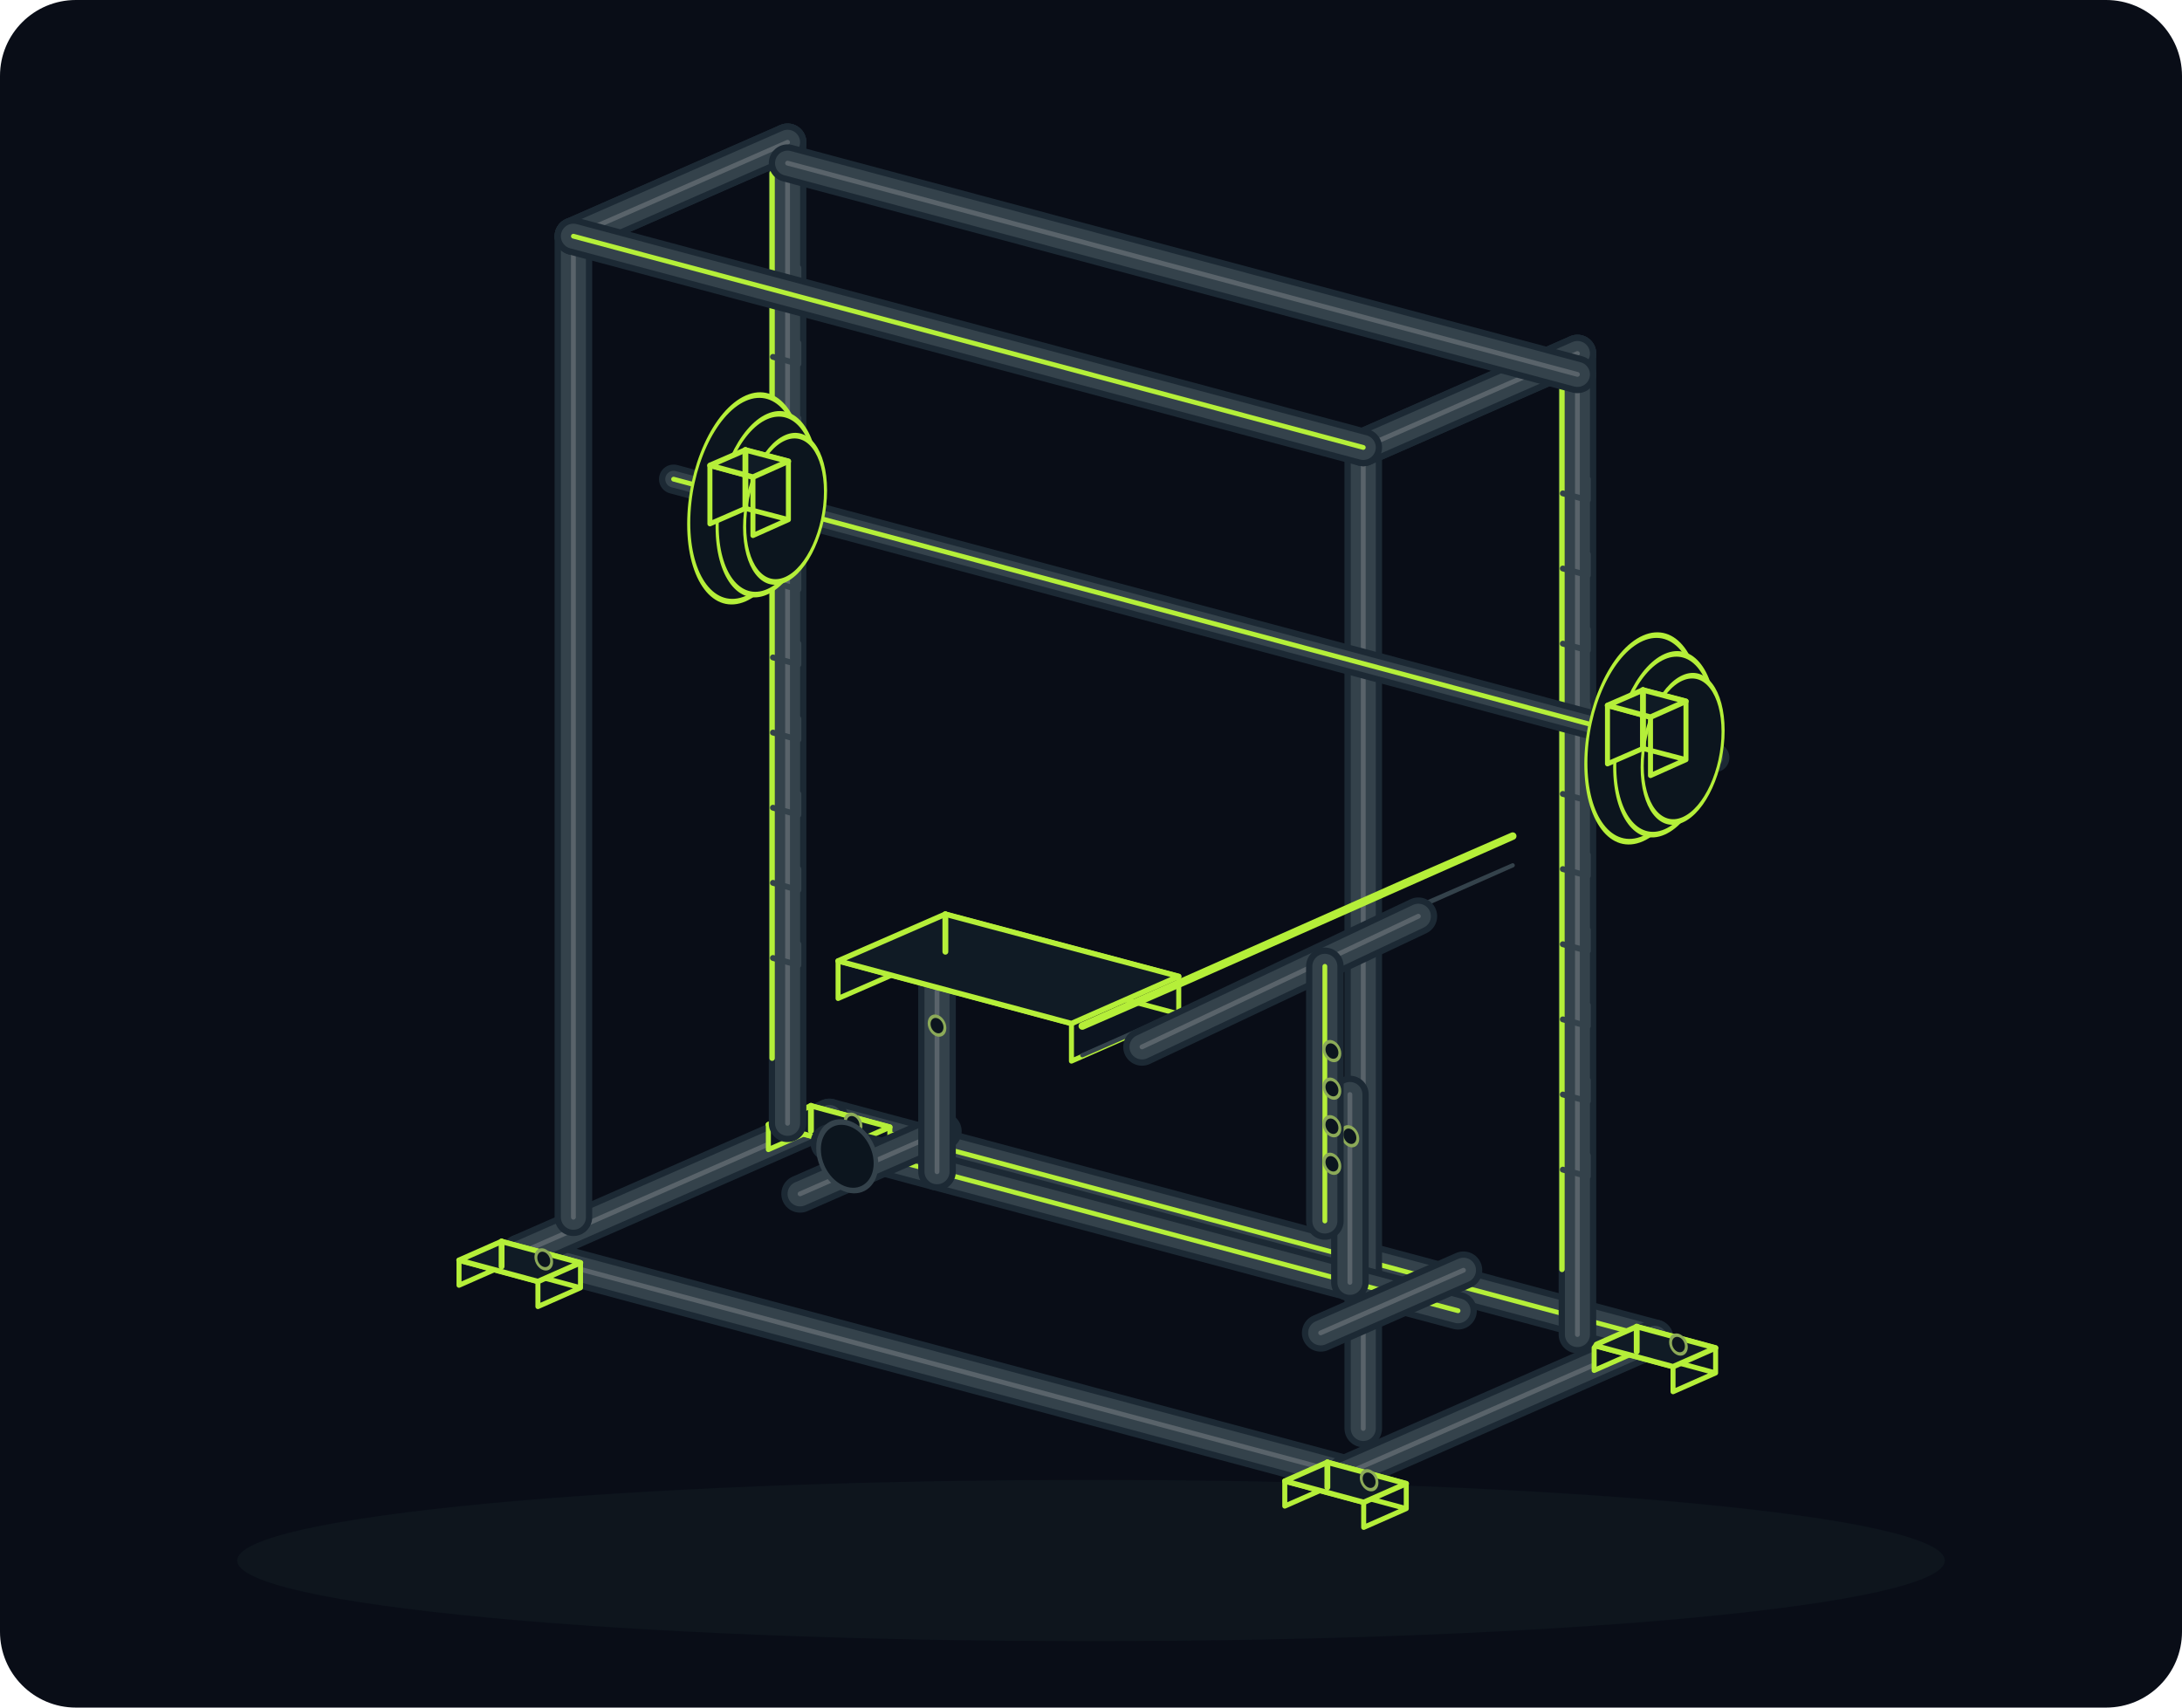
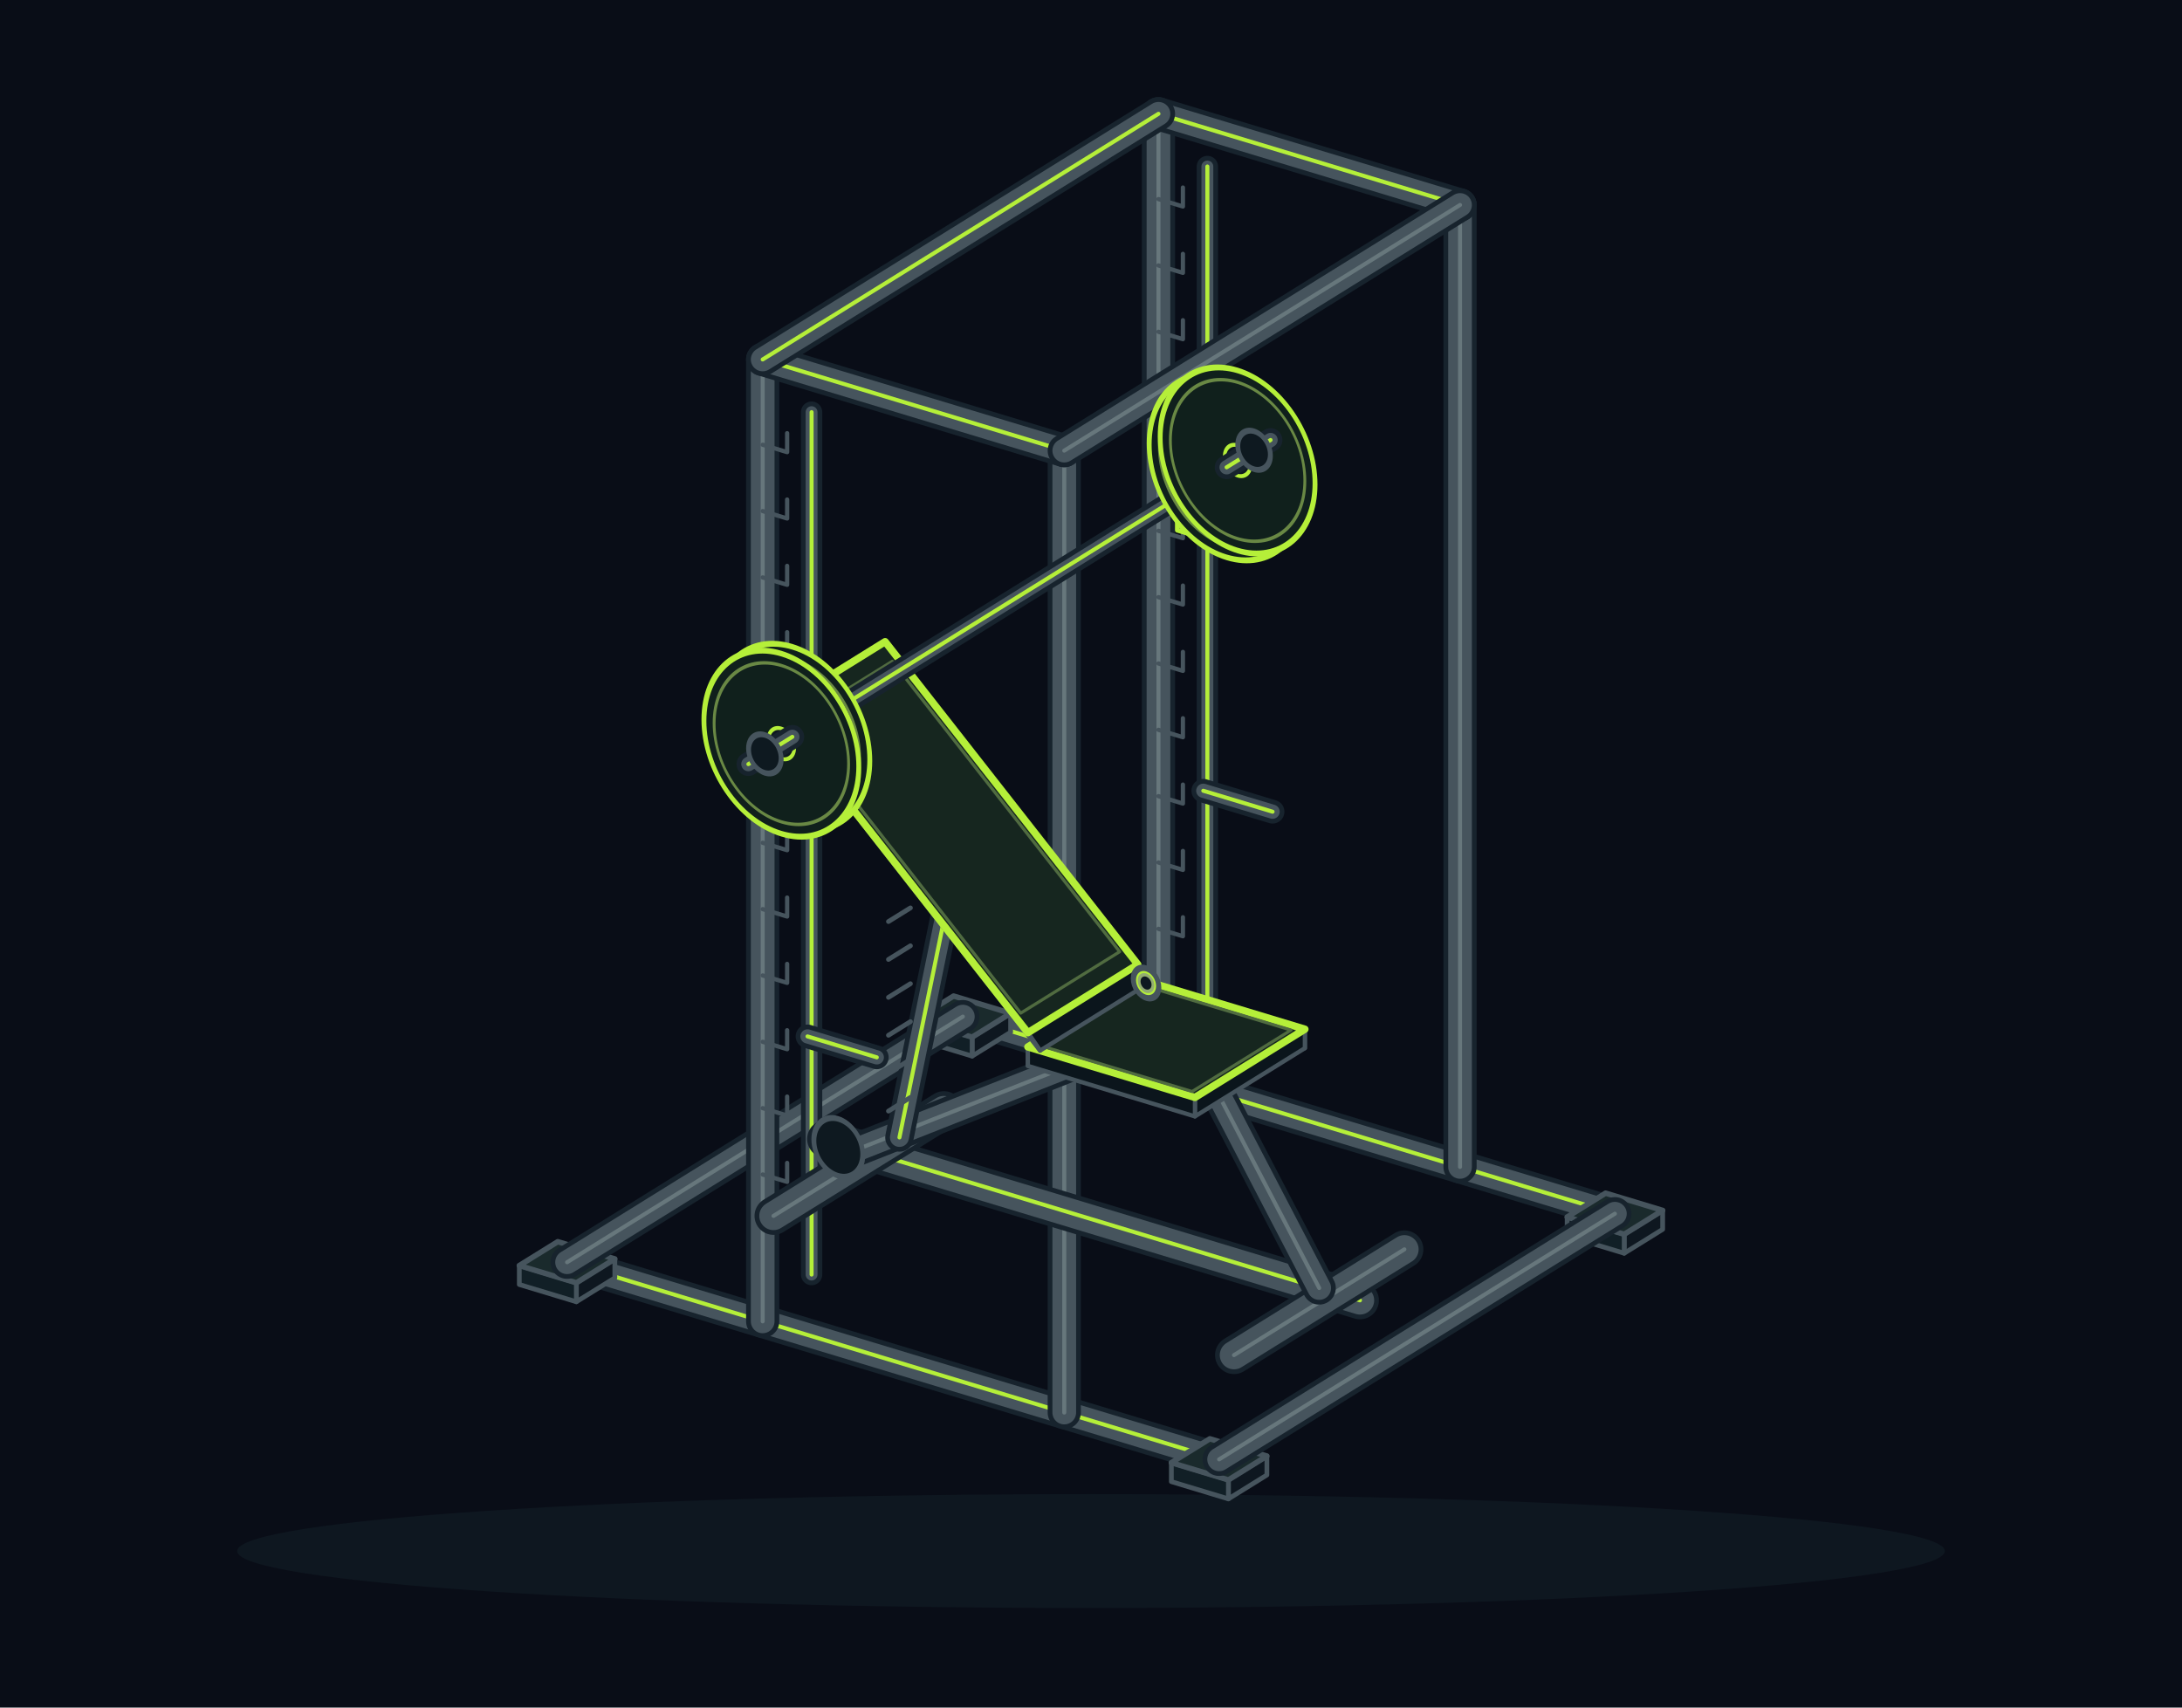
- <svg xmlns="http://www.w3.org/2000/svg" viewBox="0 0 460 360">
-   <rect width="460" height="360" rx="16" fill="#090d17" />
-   <ellipse cx="230" cy="329.0" rx="180" ry="17" fill="#101a21" opacity=".6" />
-   <g transform="translate(26.80 25.86) scale(0.8801)">
-     <path d="M168.2,238.3 L365.9,291.2" fill="none" stroke="#1c2934" stroke-width="9" stroke-linecap="round" stroke-linejoin="round" />
-     <path d="M168.2,238.3 L365.9,291.2" fill="none" stroke="#34424b" stroke-width="6" stroke-linecap="round" stroke-linejoin="round" />
-     <path d="M168.2,238.3 L365.9,291.2" fill="none" stroke="#b5ef39" stroke-width="1.15" stroke-linecap="round" stroke-linejoin="round" />
-     <path d="M94.1,270.8 L291.8,323.7" fill="none" stroke="#1c2934" stroke-width="9" stroke-linecap="round" stroke-linejoin="round" />
-     <path d="M94.1,270.8 L291.8,323.7" fill="none" stroke="#34424b" stroke-width="6" stroke-linecap="round" stroke-linejoin="round" />
-     <path d="M94.1,270.8 L291.8,323.7" fill="none" stroke="#59636a" stroke-width="1.15" stroke-linecap="round" stroke-linejoin="round" />
-     <path d="M168.2,238.3 L94.1,270.8" fill="none" stroke="#1c2934" stroke-width="9" stroke-linecap="round" stroke-linejoin="round" />
-     <path d="M168.2,238.3 L94.1,270.8" fill="none" stroke="#34424b" stroke-width="6" stroke-linecap="round" stroke-linejoin="round" />
-     <path d="M168.2,238.3 L94.1,270.8" fill="none" stroke="#59636a" stroke-width="1.15" stroke-linecap="round" stroke-linejoin="round" />
-     <path d="M163.8,241.5 L182.7,246.6 L172.5,251.1 L172.5,245.1 L153.6,240.0 L153.6,246.0 L163.8,241.5 L163.8,235.5 L182.7,240.6 L182.7,246.6 Z" fill="#0c1420" stroke="#b5ef39" stroke-width="1.2" stroke-linecap="round" stroke-linejoin="round" />
-     <path d="M163.8,235.5 L182.7,240.6 L172.5,245.1 L153.6,240.0 Z" fill="#101b25" stroke="#b5ef39" stroke-width="1.3" stroke-linecap="round" stroke-linejoin="round" />
-     <path d="M163.8,235.5 L163.8,241.5" fill="none" stroke="#b5ef39" stroke-width="1.4" stroke-linecap="round" stroke-linejoin="round" />
-     <circle r="2.2" transform="matrix(.86 .23 0 -1 173.9 239.8)" fill="#0c151e" stroke="#8caa58" stroke-width="0.8" />
-     <path d="M89.7,274.0 L108.6,279.1 L98.4,283.6 L98.4,277.6 L79.5,272.5 L79.5,278.5 L89.7,274.0 L89.7,268.0 L108.6,273.1 L108.6,279.1 Z" fill="#0c1420" stroke="#b5ef39" stroke-width="1.2" stroke-linecap="round" stroke-linejoin="round" />
-     <path d="M89.7,268.0 L108.6,273.1 L98.4,277.6 L79.5,272.5 Z" fill="#101b25" stroke="#b5ef39" stroke-width="1.3" stroke-linecap="round" stroke-linejoin="round" />
-     <path d="M89.7,268.0 L89.7,274.0" fill="none" stroke="#b5ef39" stroke-width="1.4" stroke-linecap="round" stroke-linejoin="round" />
-     <circle r="2.2" transform="matrix(.86 .23 0 -1 99.8 272.3)" fill="#0c151e" stroke="#8caa58" stroke-width="0.8" />
-     <path d="M365.9,291.2 L291.8,323.7" fill="none" stroke="#1c2934" stroke-width="9" stroke-linecap="round" stroke-linejoin="round" />
-     <path d="M365.9,291.2 L291.8,323.7" fill="none" stroke="#34424b" stroke-width="6" stroke-linecap="round" stroke-linejoin="round" />
-     <path d="M365.9,291.2 L291.8,323.7" fill="none" stroke="#59636a" stroke-width="1.15" stroke-linecap="round" stroke-linejoin="round" />
-     <path d="M361.6,294.4 L380.5,299.5 L370.3,304.0 L370.3,298.0 L351.4,292.9 L351.4,298.9 L361.6,294.4 L361.6,288.4 L380.5,293.5 L380.5,299.5 Z" fill="#0c1420" stroke="#b5ef39" stroke-width="1.2" stroke-linecap="round" stroke-linejoin="round" />
-     <path d="M361.6,288.4 L380.5,293.5 L370.3,298.0 L351.4,292.9 Z" fill="#101b25" stroke="#b5ef39" stroke-width="1.3" stroke-linecap="round" stroke-linejoin="round" />
-     <path d="M361.6,288.4 L361.6,294.4" fill="none" stroke="#b5ef39" stroke-width="1.4" stroke-linecap="round" stroke-linejoin="round" />
-     <circle r="2.2" transform="matrix(.86 .23 0 -1 371.6 292.7)" fill="#0c151e" stroke="#8caa58" stroke-width="0.8" />
-     <path d="M287.5,326.9 L306.4,332.0 L296.2,336.5 L296.2,330.5 L277.3,325.4 L277.3,331.4 L287.5,326.9 L287.5,320.9 L306.4,326.0 L306.4,332.0 Z" fill="#0c1420" stroke="#b5ef39" stroke-width="1.2" stroke-linecap="round" stroke-linejoin="round" />
-     <path d="M287.5,320.9 L306.4,326.0 L296.2,330.5 L277.3,325.4 Z" fill="#101b25" stroke="#b5ef39" stroke-width="1.3" stroke-linecap="round" stroke-linejoin="round" />
-     <path d="M287.5,320.9 L287.5,326.9" fill="none" stroke="#b5ef39" stroke-width="1.4" stroke-linecap="round" stroke-linejoin="round" />
-     <circle r="2.2" transform="matrix(.86 .23 0 -1 297.5 325.2)" fill="#0c151e" stroke="#8caa58" stroke-width="0.8" />
-     <path d="M158.2,239.7 L158.2,4.7" fill="none" stroke="#1c2934" stroke-width="9" stroke-linecap="round" stroke-linejoin="round" />
-     <path d="M158.2,239.7 L158.2,4.7" fill="none" stroke="#34424b" stroke-width="6" stroke-linecap="round" stroke-linejoin="round" />
-     <path d="M158.2,239.7 L158.2,4.7" fill="none" stroke="#59636a" stroke-width="1.15" stroke-linecap="round" stroke-linejoin="round" />
-     <path d="M158.2,4.7 L106.9,27.2" fill="none" stroke="#1c2934" stroke-width="9" stroke-linecap="round" stroke-linejoin="round" />
-     <path d="M158.2,4.7 L106.9,27.2" fill="none" stroke="#34424b" stroke-width="6" stroke-linecap="round" stroke-linejoin="round" />
-     <path d="M158.2,4.7 L106.9,27.2" fill="none" stroke="#59636a" stroke-width="1.15" stroke-linecap="round" stroke-linejoin="round" />
-     <path d="M106.9,262.2 L106.9,27.2" fill="none" stroke="#1c2934" stroke-width="9" stroke-linecap="round" stroke-linejoin="round" />
-     <path d="M106.9,262.2 L106.9,27.2" fill="none" stroke="#34424b" stroke-width="6" stroke-linecap="round" stroke-linejoin="round" />
-     <path d="M106.9,262.2 L106.9,27.2" fill="none" stroke="#59636a" stroke-width="1.15" stroke-linecap="round" stroke-linejoin="round" />
-     <path d="M106.9,27.2 L158.2,4.7" fill="none" stroke="#1c2934" stroke-width="9" stroke-linecap="round" stroke-linejoin="round" />
-     <path d="M106.9,27.2 L158.2,4.7" fill="none" stroke="#34424b" stroke-width="6" stroke-linecap="round" stroke-linejoin="round" />
-     <path d="M106.9,27.2 L158.2,4.7" fill="none" stroke="#59636a" stroke-width="1.15" stroke-linecap="round" stroke-linejoin="round" />
-     <path d="M154.5,224.1 L154.5,12.1" fill="none" stroke="#b5ef39" stroke-width="1.3" stroke-linecap="round" stroke-linejoin="round" />
-     <path d="M154.7,200.1 L160.8,201.8 L160.8,196.8" fill="none" stroke="#34424b" stroke-width="1.4" stroke-linecap="round" stroke-linejoin="round" />
-     <path d="M154.7,182.1 L160.8,183.8 L160.8,178.8" fill="none" stroke="#34424b" stroke-width="1.4" stroke-linecap="round" stroke-linejoin="round" />
-     <path d="M154.7,164.1 L160.8,165.8 L160.8,160.8" fill="none" stroke="#34424b" stroke-width="1.4" stroke-linecap="round" stroke-linejoin="round" />
-     <path d="M154.7,146.1 L160.8,147.8 L160.8,142.8" fill="none" stroke="#34424b" stroke-width="1.4" stroke-linecap="round" stroke-linejoin="round" />
-     <path d="M154.7,128.1 L160.8,129.8 L160.8,124.8" fill="none" stroke="#34424b" stroke-width="1.4" stroke-linecap="round" stroke-linejoin="round" />
-     <path d="M154.7,110.1 L160.8,111.8 L160.8,106.8" fill="none" stroke="#34424b" stroke-width="1.4" stroke-linecap="round" stroke-linejoin="round" />
-     <path d="M154.7,92.1 L160.8,93.8 L160.8,88.8" fill="none" stroke="#34424b" stroke-width="1.4" stroke-linecap="round" stroke-linejoin="round" />
-     <path d="M154.7,74.1 L160.8,75.8 L160.8,70.8" fill="none" stroke="#34424b" stroke-width="1.4" stroke-linecap="round" stroke-linejoin="round" />
-     <path d="M154.7,56.1 L160.8,57.8 L160.8,52.8" fill="none" stroke="#34424b" stroke-width="1.4" stroke-linecap="round" stroke-linejoin="round" />
-     <path d="M154.7,38.1 L160.8,39.8 L160.8,34.8" fill="none" stroke="#34424b" stroke-width="1.4" stroke-linecap="round" stroke-linejoin="round" />
-     <path d="M347.4,290.3 L347.4,55.3" fill="none" stroke="#1c2934" stroke-width="9" stroke-linecap="round" stroke-linejoin="round" />
-     <path d="M347.4,290.3 L347.4,55.3" fill="none" stroke="#34424b" stroke-width="6" stroke-linecap="round" stroke-linejoin="round" />
-     <path d="M347.4,290.3 L347.4,55.3" fill="none" stroke="#59636a" stroke-width="1.15" stroke-linecap="round" stroke-linejoin="round" />
-     <path d="M347.4,55.3 L296.1,77.8" fill="none" stroke="#1c2934" stroke-width="9" stroke-linecap="round" stroke-linejoin="round" />
-     <path d="M347.4,55.3 L296.1,77.8" fill="none" stroke="#34424b" stroke-width="6" stroke-linecap="round" stroke-linejoin="round" />
-     <path d="M347.4,55.3 L296.1,77.8" fill="none" stroke="#59636a" stroke-width="1.15" stroke-linecap="round" stroke-linejoin="round" />
-     <path d="M296.1,312.8 L296.1,77.8" fill="none" stroke="#1c2934" stroke-width="9" stroke-linecap="round" stroke-linejoin="round" />
-     <path d="M296.1,312.8 L296.1,77.8" fill="none" stroke="#34424b" stroke-width="6" stroke-linecap="round" stroke-linejoin="round" />
-     <path d="M296.1,312.8 L296.1,77.8" fill="none" stroke="#59636a" stroke-width="1.15" stroke-linecap="round" stroke-linejoin="round" />
-     <path d="M296.1,77.8 L347.4,55.3" fill="none" stroke="#1c2934" stroke-width="9" stroke-linecap="round" stroke-linejoin="round" />
-     <path d="M296.1,77.8 L347.4,55.3" fill="none" stroke="#34424b" stroke-width="6" stroke-linecap="round" stroke-linejoin="round" />
-     <path d="M296.1,77.8 L347.4,55.3" fill="none" stroke="#59636a" stroke-width="1.15" stroke-linecap="round" stroke-linejoin="round" />
-     <path d="M343.7,274.7 L343.7,62.7" fill="none" stroke="#b5ef39" stroke-width="1.3" stroke-linecap="round" stroke-linejoin="round" />
-     <path d="M343.9,250.8 L349.9,252.4 L349.9,247.4" fill="none" stroke="#34424b" stroke-width="1.4" stroke-linecap="round" stroke-linejoin="round" />
-     <path d="M343.9,232.8 L349.9,234.4 L349.9,229.4" fill="none" stroke="#34424b" stroke-width="1.4" stroke-linecap="round" stroke-linejoin="round" />
-     <path d="M343.9,214.8 L349.9,216.4 L349.9,211.4" fill="none" stroke="#34424b" stroke-width="1.4" stroke-linecap="round" stroke-linejoin="round" />
-     <path d="M343.9,196.8 L349.9,198.4 L349.9,193.4" fill="none" stroke="#34424b" stroke-width="1.4" stroke-linecap="round" stroke-linejoin="round" />
-     <path d="M343.9,178.8 L349.9,180.4 L349.9,175.4" fill="none" stroke="#34424b" stroke-width="1.4" stroke-linecap="round" stroke-linejoin="round" />
-     <path d="M343.9,160.8 L349.9,162.4 L349.9,157.4" fill="none" stroke="#34424b" stroke-width="1.4" stroke-linecap="round" stroke-linejoin="round" />
-     <path d="M343.9,142.8 L349.9,144.4 L349.9,139.4" fill="none" stroke="#34424b" stroke-width="1.4" stroke-linecap="round" stroke-linejoin="round" />
-     <path d="M343.9,124.8 L349.9,126.4 L349.9,121.4" fill="none" stroke="#34424b" stroke-width="1.4" stroke-linecap="round" stroke-linejoin="round" />
-     <path d="M343.9,106.8 L349.9,108.4 L349.9,103.4" fill="none" stroke="#34424b" stroke-width="1.4" stroke-linecap="round" stroke-linejoin="round" />
-     <path d="M343.9,88.8 L349.9,90.4 L349.9,85.4" fill="none" stroke="#34424b" stroke-width="1.4" stroke-linecap="round" stroke-linejoin="round" />
-     <path d="M106.9,27.2 L296.1,77.8" fill="none" stroke="#1c2934" stroke-width="9" stroke-linecap="round" stroke-linejoin="round" />
-     <path d="M106.9,27.2 L296.1,77.8" fill="none" stroke="#34424b" stroke-width="6" stroke-linecap="round" stroke-linejoin="round" />
-     <path d="M106.9,27.2 L296.1,77.8" fill="none" stroke="#b5ef39" stroke-width="1.15" stroke-linecap="round" stroke-linejoin="round" />
-     <path d="M158.2,9.7 L347.4,60.3" fill="none" stroke="#1c2934" stroke-width="9" stroke-linecap="round" stroke-linejoin="round" />
-     <path d="M158.2,9.7 L347.4,60.3" fill="none" stroke="#34424b" stroke-width="6" stroke-linecap="round" stroke-linejoin="round" />
-     <path d="M158.2,9.7 L347.4,60.3" fill="none" stroke="#59636a" stroke-width="1.15" stroke-linecap="round" stroke-linejoin="round" />
-     <path d="M130.9,85.4 L380.3,152.1" fill="none" stroke="#1c2934" stroke-width="7" stroke-linecap="round" stroke-linejoin="round" />
-     <path d="M130.9,85.4 L380.3,152.1" fill="none" stroke="#34424b" stroke-width="4" stroke-linecap="round" stroke-linejoin="round" />
-     <path d="M130.9,85.4 L380.3,152.1" fill="none" stroke="#b5ef39" stroke-width="1.15" stroke-linecap="round" stroke-linejoin="round" />
-     <circle r="24" transform="matrix(-.57 .25 0 -1 148.2 90.0)" fill="#0c151e" stroke="#b5ef39" stroke-width="1.3" />
-     <circle r="21" transform="matrix(-.57 .25 0 -1 153.3 91.4)" fill="#0c151e" stroke="#b5ef39" stroke-width="1.3" />
-     <circle r="17" transform="matrix(-.57 .25 0 -1 157.6 92.5)" fill="#0c151e" stroke="#b5ef39" stroke-width="1.3" />
-     <path d="M148.1,92.4 L158.4,95.1 L149.9,98.9 L149.9,84.9 L139.6,82.1 L139.6,96.1 L148.1,92.4 L148.1,78.4 L158.4,81.1 L158.4,95.1 Z" fill="#0c1420" stroke="#b5ef39" stroke-width="1.2" stroke-linecap="round" stroke-linejoin="round" />
-     <path d="M148.1,78.4 L158.4,81.1 L149.9,84.9 L139.6,82.1 Z" fill="#101b25" stroke="#b5ef39" stroke-width="1.3" stroke-linecap="round" stroke-linejoin="round" />
-     <path d="M148.1,78.4 L148.1,92.4" fill="none" stroke="#b5ef39" stroke-width="1.4" stroke-linecap="round" stroke-linejoin="round" />
-     <circle r="24" transform="matrix(-.57 .25 0 -1 363.1 147.5)" fill="#0c151e" stroke="#b5ef39" stroke-width="1.3" />
-     <circle r="21" transform="matrix(-.57 .25 0 -1 368.3 148.9)" fill="#0c151e" stroke="#b5ef39" stroke-width="1.3" />
-     <circle r="17" transform="matrix(-.57 .25 0 -1 372.6 150.0)" fill="#0c151e" stroke="#b5ef39" stroke-width="1.3" />
-     <path d="M363.1,149.9 L373.4,152.6 L364.9,156.4 L364.9,142.4 L354.6,139.6 L354.6,153.6 L363.1,149.9 L363.1,135.9 L373.4,138.6 L373.4,152.6 Z" fill="#0c1420" stroke="#b5ef39" stroke-width="1.2" stroke-linecap="round" stroke-linejoin="round" />
-     <path d="M363.1,135.9 L373.4,138.6 L364.9,142.4 L354.6,139.6 Z" fill="#101b25" stroke="#b5ef39" stroke-width="1.3" stroke-linecap="round" stroke-linejoin="round" />
-     <path d="M363.1,135.9 L363.1,149.9" fill="none" stroke="#b5ef39" stroke-width="1.4" stroke-linecap="round" stroke-linejoin="round" />
-     <path d="M168.2,244.4 L318.8,284.6" fill="none" stroke="#1c2934" stroke-width="9" stroke-linecap="round" stroke-linejoin="round" />
-     <path d="M168.2,244.4 L318.8,284.6" fill="none" stroke="#34424b" stroke-width="6" stroke-linecap="round" stroke-linejoin="round" />
-     <path d="M168.2,244.4 L318.8,284.6" fill="none" stroke="#b5ef39" stroke-width="1.15" stroke-linecap="round" stroke-linejoin="round" />
-     <path d="M195.4,241.6 L161.2,256.6" fill="none" stroke="#1c2934" stroke-width="9" stroke-linecap="round" stroke-linejoin="round" />
-     <path d="M195.4,241.6 L161.2,256.6" fill="none" stroke="#34424b" stroke-width="6" stroke-linecap="round" stroke-linejoin="round" />
-     <path d="M195.4,241.6 L161.2,256.6" fill="none" stroke="#59636a" stroke-width="1.15" stroke-linecap="round" stroke-linejoin="round" />
-     <path d="M320.1,274.9 L285.9,289.9" fill="none" stroke="#1c2934" stroke-width="9" stroke-linecap="round" stroke-linejoin="round" />
-     <path d="M320.1,274.9 L285.9,289.9" fill="none" stroke="#34424b" stroke-width="6" stroke-linecap="round" stroke-linejoin="round" />
-     <path d="M320.1,274.9 L285.9,289.9" fill="none" stroke="#59636a" stroke-width="1.15" stroke-linecap="round" stroke-linejoin="round" />
-     <path d="M194.0,251.3 L194.0,206.3" fill="none" stroke="#1c2934" stroke-width="9" stroke-linecap="round" stroke-linejoin="round" />
-     <path d="M194.0,251.3 L194.0,206.3" fill="none" stroke="#34424b" stroke-width="6" stroke-linecap="round" stroke-linejoin="round" />
-     <path d="M194.0,251.3 L194.0,206.3" fill="none" stroke="#59636a" stroke-width="1.15" stroke-linecap="round" stroke-linejoin="round" />
-     <circle r="2.2" transform="matrix(.86 .23 0 -1 194.0 216.3)" fill="#0c151e" stroke="#8caa58" stroke-width="0.8" />
-     <path d="M292.9,277.8 L292.9,232.8" fill="none" stroke="#1c2934" stroke-width="9" stroke-linecap="round" stroke-linejoin="round" />
-     <path d="M292.9,277.8 L292.9,232.8" fill="none" stroke="#34424b" stroke-width="6" stroke-linecap="round" stroke-linejoin="round" />
-     <path d="M292.9,277.8 L292.9,232.8" fill="none" stroke="#59636a" stroke-width="1.15" stroke-linecap="round" stroke-linejoin="round" />
-     <circle r="2.2" transform="matrix(.86 .23 0 -1 292.9 242.8)" fill="#0c151e" stroke="#8caa58" stroke-width="0.8" />
-     <path d="M196.0,198.6 L251.9,213.5 L226.2,224.8 L226.2,215.8 L170.3,200.8 L170.3,209.8 L196.0,198.6 L196.0,189.6 L251.9,204.5 L251.9,213.5 Z" fill="#0c1420" stroke="#b5ef39" stroke-width="1.2" stroke-linecap="round" stroke-linejoin="round" />
-     <path d="M196.0,189.6 L251.9,204.5 L226.2,215.8 L170.3,200.8 Z" fill="#101b25" stroke="#b5ef39" stroke-width="1.3" stroke-linecap="round" stroke-linejoin="round" />
-     <path d="M196.0,189.6 L196.0,198.6" fill="none" stroke="#b5ef39" stroke-width="1.4" stroke-linecap="round" stroke-linejoin="round" />
-     <path d="M254.5,205.2 L331.9,170.9 L306.2,182.1 L228.8,216.4 Z" fill="#13211d" stroke="#b5ef39" stroke-width="1.8" stroke-linecap="round" stroke-linejoin="round" />
-     <path d="M254.5,212.2 L331.9,177.9 L306.2,189.1 L228.8,223.4 Z" fill="none" stroke="#34424b" stroke-width="1" stroke-linecap="round" stroke-linejoin="round" />
-     <path d="M243.1,221.4 L309.3,190.1" fill="none" stroke="#1c2934" stroke-width="9" stroke-linecap="round" stroke-linejoin="round" />
-     <path d="M243.1,221.4 L309.3,190.1" fill="none" stroke="#34424b" stroke-width="6" stroke-linecap="round" stroke-linejoin="round" />
-     <path d="M243.1,221.4 L309.3,190.1" fill="none" stroke="#59636a" stroke-width="1.15" stroke-linecap="round" stroke-linejoin="round" />
-     <path d="M286.9,263.1 L286.9,202.1" fill="none" stroke="#1c2934" stroke-width="9" stroke-linecap="round" stroke-linejoin="round" />
-     <path d="M286.9,263.1 L286.9,202.1" fill="none" stroke="#34424b" stroke-width="6" stroke-linecap="round" stroke-linejoin="round" />
-     <path d="M286.9,263.1 L286.9,202.1" fill="none" stroke="#b5ef39" stroke-width="1.15" stroke-linecap="round" stroke-linejoin="round" />
-     <circle r="2.2" transform="matrix(.86 .23 0 -1 288.6 249.4)" fill="#0c151e" stroke="#8caa58" stroke-width="0.8" />
-     <circle r="2.2" transform="matrix(.86 .23 0 -1 288.6 240.4)" fill="#0c151e" stroke="#8caa58" stroke-width="0.8" />
-     <circle r="2.2" transform="matrix(.86 .23 0 -1 288.6 231.4)" fill="#0c151e" stroke="#8caa58" stroke-width="0.8" />
-     <circle r="2.2" transform="matrix(.86 .23 0 -1 288.6 222.4)" fill="#0c151e" stroke="#8caa58" stroke-width="0.8" />
-     <circle r="8" transform="matrix(.86 .23 0 -1 172.5 247.6)" fill="#0c151e" stroke="#34424b" stroke-width="1.3" />
+ <svg xmlns="http://www.w3.org/2000/svg" viewBox="0 0 460 360" width="460" height="360" role="img" aria-labelledby="title desc">
+   <rect width="460" height="360" fill="#090d17" />
+   <ellipse cx="230" cy="327" rx="180" ry="12" fill="#0e1720" />
+   <g transform="translate(236.87 267.07) scale(0.999)" stroke-linejoin="round" stroke-linecap="round">
+     <polyline points="-117.44,-0.96 20.16,40.64" fill="none" stroke="#17232d" stroke-width="7" />
+     <polyline points="-117.44,-0.96 20.16,40.64" fill="none" stroke="#46545d" stroke-width="5" />
+     <polyline points="-117.44,-0.96 20.16,40.64" fill="none" stroke="#b5ef39" stroke-width="0.85" />
+     <polygon points="-107.36,2.34 -115.48,7.38 -115.48,3.38 -107.36,-1.66" fill="#0e1720" stroke="#46545d" stroke-width="1" />
+     <polygon points="-115.48,7.38 -127.52,3.74 -127.52,-0.26 -115.48,3.38" fill="#111f26" stroke="#46545d" stroke-width="1" />
+     <polygon points="-119.40,-5.30 -107.36,-1.66 -115.48,3.38 -127.52,-0.26" fill="#1a2a2c" stroke="#46545d" stroke-width="1.15" />
+     <circle r="1.3" transform="matrix(.86 .26 -.58 .36 -117.44 -1.46)" fill="#0e1920" stroke="#788877" stroke-width="0.6" />
+     <polygon points="30.24,43.94 22.12,48.98 22.12,44.98 30.24,39.94" fill="#0e1720" stroke="#46545d" stroke-width="1" />
+     <polygon points="22.12,48.98 10.08,45.34 10.08,41.34 22.12,44.98" fill="#111f26" stroke="#46545d" stroke-width="1" />
+     <polygon points="18.20,36.30 30.24,39.94 22.12,44.98 10.08,41.34" fill="#1a2a2c" stroke="#46545d" stroke-width="1.15" />
+     <circle r="1.3" transform="matrix(.86 .26 -.58 .36 20.16 40.14)" fill="#0e1920" stroke="#788877" stroke-width="0.6" />
+     <polyline points="-33.92,-52.80 103.68,-11.20" fill="none" stroke="#17232d" stroke-width="7" />
+     <polyline points="-33.92,-52.80 103.68,-11.20" fill="none" stroke="#46545d" stroke-width="5" />
+     <polyline points="-33.92,-52.80 103.68,-11.20" fill="none" stroke="#b5ef39" stroke-width="0.85" />
+     <polygon points="-23.84,-49.50 -31.96,-44.46 -31.96,-48.46 -23.84,-53.50" fill="#0e1720" stroke="#46545d" stroke-width="1" />
+     <polygon points="-31.96,-44.46 -44.00,-48.10 -44.00,-52.10 -31.96,-48.46" fill="#111f26" stroke="#46545d" stroke-width="1" />
+     <polygon points="-35.88,-57.14 -23.84,-53.50 -31.96,-48.46 -44.00,-52.10" fill="#1a2a2c" stroke="#46545d" stroke-width="1.15" />
+     <circle r="1.3" transform="matrix(.86 .26 -.58 .36 -33.92 -53.30)" fill="#0e1920" stroke="#788877" stroke-width="0.6" />
+     <polygon points="113.76,-7.90 105.64,-2.86 105.64,-6.86 113.76,-11.90" fill="#0e1720" stroke="#46545d" stroke-width="1" />
+     <polygon points="105.64,-2.86 93.60,-6.50 93.60,-10.50 105.64,-6.86" fill="#111f26" stroke="#46545d" stroke-width="1" />
+     <polygon points="101.72,-15.54 113.76,-11.90 105.64,-6.86 93.60,-10.50" fill="#1a2a2c" stroke="#46545d" stroke-width="1.15" />
+     <circle r="1.3" transform="matrix(.86 .26 -.58 .36 103.68 -11.70)" fill="#0e1920" stroke="#788877" stroke-width="0.6" />
+     <polyline points="-117.44,-0.96 -33.92,-52.80" fill="none" stroke="#17232d" stroke-width="7" />
+     <polyline points="-117.44,-0.96 -33.92,-52.80" fill="none" stroke="#46545d" stroke-width="5" />
+     <polyline points="-117.44,-0.96 -33.92,-52.80" fill="none" stroke="#67777c" stroke-width="0.85" />
+     <polyline points="20.16,40.64 103.68,-11.20" fill="none" stroke="#17232d" stroke-width="7" />
+     <polyline points="20.16,40.64 103.68,-11.20" fill="none" stroke="#46545d" stroke-width="5" />
+     <polyline points="20.16,40.64 103.68,-11.20" fill="none" stroke="#67777c" stroke-width="0.85" />
+     <polyline points="-76.16,11.52 -76.16,-191.48" fill="none" stroke="#17232d" stroke-width="7" />
+     <polyline points="-76.16,11.52 -76.16,-191.48" fill="none" stroke="#46545d" stroke-width="5" />
+     <polyline points="-76.16,11.52 -76.16,-191.48" fill="none" stroke="#67777c" stroke-width="0.85" />
+     <polyline points="-12.52,30.76 -12.52,-172.24" fill="none" stroke="#17232d" stroke-width="7" />
+     <polyline points="-12.52,30.76 -12.52,-172.24" fill="none" stroke="#46545d" stroke-width="5" />
+     <polyline points="-12.52,30.76 -12.52,-172.24" fill="none" stroke="#67777c" stroke-width="0.85" />
+     <polyline points="-76.16,-191.48 -12.52,-172.24" fill="none" stroke="#17232d" stroke-width="7" />
+     <polyline points="-76.16,-191.48 -12.52,-172.24" fill="none" stroke="#46545d" stroke-width="5" />
+     <polyline points="-76.16,-191.48 -12.52,-172.24" fill="none" stroke="#b5ef39" stroke-width="0.85" />
+     <polyline points="-65.84,1.64 -65.84,-180.36" fill="none" stroke="#17232d" stroke-width="4.5" />
+     <polyline points="-65.84,1.64 -65.84,-180.36" fill="none" stroke="#46545d" stroke-width="2.5" />
+     <polyline points="-65.84,1.64 -65.84,-180.36" fill="none" stroke="#b5ef39" stroke-width="0.85" />
+     <polyline points="-76.16,-19.48 -71.00,-17.92 -71.00,-21.92" fill="none" stroke="#46545d" stroke-width="0.9" />
+     <polyline points="-76.16,-33.48 -71.00,-31.92 -71.00,-35.92" fill="none" stroke="#46545d" stroke-width="0.9" />
+     <polyline points="-76.16,-47.48 -71.00,-45.92 -71.00,-49.92" fill="none" stroke="#46545d" stroke-width="0.9" />
+     <polyline points="-76.16,-61.48 -71.00,-59.92 -71.00,-63.92" fill="none" stroke="#46545d" stroke-width="0.9" />
+     <polyline points="-76.16,-75.48 -71.00,-73.92 -71.00,-77.92" fill="none" stroke="#46545d" stroke-width="0.9" />
+     <polyline points="-76.16,-89.48 -71.00,-87.92 -71.00,-91.92" fill="none" stroke="#46545d" stroke-width="0.9" />
+     <polyline points="-76.16,-103.48 -71.00,-101.92 -71.00,-105.92" fill="none" stroke="#46545d" stroke-width="0.9" />
+     <polyline points="-76.16,-117.48 -71.00,-115.92 -71.00,-119.92" fill="none" stroke="#46545d" stroke-width="0.9" />
+     <polyline points="-76.16,-131.48 -71.00,-129.92 -71.00,-133.92" fill="none" stroke="#46545d" stroke-width="0.9" />
+     <polyline points="-76.16,-145.48 -71.00,-143.92 -71.00,-147.92" fill="none" stroke="#46545d" stroke-width="0.9" />
+     <polyline points="-76.16,-159.48 -71.00,-157.92 -71.00,-161.92" fill="none" stroke="#46545d" stroke-width="0.9" />
+     <polyline points="-76.16,-173.48 -71.00,-171.92 -71.00,-175.92" fill="none" stroke="#46545d" stroke-width="0.9" />
+     <polygon points="-59.50,-105.12 -65.30,-101.52 -65.30,-120.52 -59.50,-124.12" fill="#0e1720" stroke="#b5ef39" stroke-width="1" />
+     <polygon points="-65.30,-101.52 -72.18,-103.60 -72.18,-122.60 -65.30,-120.52" fill="#111f26" stroke="#b5ef39" stroke-width="1" />
+     <polygon points="-66.38,-126.20 -59.50,-124.12 -65.30,-120.52 -72.18,-122.60" fill="#1a2a2c" stroke="#b5ef39" stroke-width="1.15" />
+     <polyline points="-66.70,-48.62 -52.08,-44.20" fill="none" stroke="#17232d" stroke-width="5" />
+     <polyline points="-66.70,-48.62 -52.08,-44.20" fill="none" stroke="#46545d" stroke-width="3" />
+     <polyline points="-66.70,-48.62 -52.08,-44.20" fill="none" stroke="#b5ef39" stroke-width="0.85" />
+     <polyline points="7.36,-40.32 7.36,-243.32" fill="none" stroke="#17232d" stroke-width="7" />
+     <polyline points="7.36,-40.32 7.36,-243.32" fill="none" stroke="#46545d" stroke-width="5" />
+     <polyline points="7.36,-40.32 7.36,-243.32" fill="none" stroke="#67777c" stroke-width="0.85" />
+     <polyline points="71.00,-21.08 71.00,-224.08" fill="none" stroke="#17232d" stroke-width="7" />
+     <polyline points="71.00,-21.08 71.00,-224.08" fill="none" stroke="#46545d" stroke-width="5" />
+     <polyline points="71.00,-21.08 71.00,-224.08" fill="none" stroke="#67777c" stroke-width="0.85" />
+     <polyline points="7.36,-243.32 71.00,-224.08" fill="none" stroke="#17232d" stroke-width="7" />
+     <polyline points="7.36,-243.32 71.00,-224.08" fill="none" stroke="#46545d" stroke-width="5" />
+     <polyline points="7.36,-243.32 71.00,-224.08" fill="none" stroke="#b5ef39" stroke-width="0.85" />
+     <polyline points="17.68,-50.20 17.68,-232.20" fill="none" stroke="#17232d" stroke-width="4.5" />
+     <polyline points="17.68,-50.20 17.68,-232.20" fill="none" stroke="#46545d" stroke-width="2.5" />
+     <polyline points="17.68,-50.20 17.68,-232.20" fill="none" stroke="#b5ef39" stroke-width="0.85" />
+     <polyline points="7.36,-71.32 12.52,-69.76 12.52,-73.76" fill="none" stroke="#46545d" stroke-width="0.9" />
+     <polyline points="7.36,-85.32 12.52,-83.76 12.52,-87.76" fill="none" stroke="#46545d" stroke-width="0.9" />
+     <polyline points="7.36,-99.32 12.52,-97.76 12.52,-101.76" fill="none" stroke="#46545d" stroke-width="0.9" />
+     <polyline points="7.36,-113.32 12.52,-111.76 12.52,-115.76" fill="none" stroke="#46545d" stroke-width="0.9" />
+     <polyline points="7.36,-127.32 12.52,-125.76 12.52,-129.76" fill="none" stroke="#46545d" stroke-width="0.9" />
+     <polyline points="7.36,-141.32 12.52,-139.76 12.52,-143.76" fill="none" stroke="#46545d" stroke-width="0.9" />
+     <polyline points="7.36,-155.32 12.52,-153.76 12.52,-157.76" fill="none" stroke="#46545d" stroke-width="0.9" />
+     <polyline points="7.36,-169.32 12.52,-167.76 12.52,-171.76" fill="none" stroke="#46545d" stroke-width="0.9" />
+     <polyline points="7.36,-183.32 12.52,-181.76 12.52,-185.76" fill="none" stroke="#46545d" stroke-width="0.9" />
+     <polyline points="7.36,-197.32 12.52,-195.76 12.52,-199.76" fill="none" stroke="#46545d" stroke-width="0.9" />
+     <polyline points="7.36,-211.32 12.52,-209.76 12.52,-213.76" fill="none" stroke="#46545d" stroke-width="0.9" />
+     <polyline points="7.36,-225.32 12.52,-223.76 12.52,-227.76" fill="none" stroke="#46545d" stroke-width="0.9" />
+     <polygon points="24.02,-156.96 18.22,-153.36 18.22,-172.36 24.02,-175.96" fill="#0e1720" stroke="#b5ef39" stroke-width="1" />
+     <polygon points="18.22,-153.36 11.34,-155.44 11.34,-174.44 18.22,-172.36" fill="#111f26" stroke="#b5ef39" stroke-width="1" />
+     <polygon points="17.14,-178.04 24.02,-175.96 18.22,-172.36 11.34,-174.44" fill="#1a2a2c" stroke="#b5ef39" stroke-width="1.15" />
+     <polyline points="16.82,-100.46 31.44,-96.04" fill="none" stroke="#17232d" stroke-width="5" />
+     <polyline points="16.82,-100.46 31.44,-96.04" fill="none" stroke="#46545d" stroke-width="3" />
+     <polyline points="16.82,-100.46 31.44,-96.04" fill="none" stroke="#b5ef39" stroke-width="0.85" />
+     <polyline points="-76.16,-191.48 7.36,-243.32" fill="none" stroke="#17232d" stroke-width="7" />
+     <polyline points="-76.16,-191.48 7.36,-243.32" fill="none" stroke="#46545d" stroke-width="5" />
+     <polyline points="-76.16,-191.48 7.36,-243.32" fill="none" stroke="#b5ef39" stroke-width="0.85" />
+     <polyline points="-12.52,-172.24 71.00,-224.08" fill="none" stroke="#17232d" stroke-width="7" />
+     <polyline points="-12.52,-172.24 71.00,-224.08" fill="none" stroke="#46545d" stroke-width="5" />
+     <polyline points="-12.52,-172.24 71.00,-224.08" fill="none" stroke="#67777c" stroke-width="0.85" />
+     <polyline points="-62.78,-26.98 49.88,7.08" fill="none" stroke="#17232d" stroke-width="8" />
+     <polyline points="-62.78,-26.98 49.88,7.08" fill="none" stroke="#46545d" stroke-width="6" />
+     <polyline points="-62.78,-26.98 49.88,7.08" fill="none" stroke="#b5ef39" stroke-width="0.85" />
+     <polyline points="-37.92,-33.06 -73.88,-10.74" fill="none" stroke="#17232d" stroke-width="8" />
+     <polyline points="-37.92,-33.06 -73.88,-10.74" fill="none" stroke="#46545d" stroke-width="6" />
+     <polyline points="-37.92,-33.06 -73.88,-10.74" fill="none" stroke="#67777c" stroke-width="0.85" />
+     <polyline points="-55.90,-24.90 0.00,-47.00" fill="none" stroke="#17232d" stroke-width="7" />
+     <polyline points="-55.90,-24.90 0.00,-47.00" fill="none" stroke="#46545d" stroke-width="5" />
+     <polyline points="-55.90,-24.90 0.00,-47.00" fill="none" stroke="#67777c" stroke-width="0.85" />
+     <polyline points="59.26,-3.68 23.30,18.64" fill="none" stroke="#17232d" stroke-width="8" />
+     <polyline points="59.26,-3.68 23.30,18.64" fill="none" stroke="#46545d" stroke-width="6" />
+     <polyline points="59.26,-3.68 23.30,18.64" fill="none" stroke="#67777c" stroke-width="0.85" />
+     <polyline points="41.28,4.48 17.20,-41.80" fill="none" stroke="#17232d" stroke-width="7" />
+     <polyline points="41.28,4.48 17.20,-41.80" fill="none" stroke="#46545d" stroke-width="5" />
+     <polyline points="41.28,4.48 17.20,-41.80" fill="none" stroke="#67777c" stroke-width="0.85" />
+     <polyline points="-47.30,-27.30 -36.12,-81.92" fill="none" stroke="#17232d" stroke-width="6" />
+     <polyline points="-47.30,-27.30 -36.12,-81.92" fill="none" stroke="#46545d" stroke-width="4" />
+     <polyline points="-47.30,-27.30 -36.12,-81.92" fill="none" stroke="#b5ef39" stroke-width="0.85" />
+     <polyline points="-44.98,-35.74 -49.62,-32.86" fill="none" stroke="#46545d" stroke-width="1" />
+     <polyline points="-44.98,-43.74 -49.62,-40.86" fill="none" stroke="#46545d" stroke-width="1" />
+     <polyline points="-44.98,-51.74 -49.62,-48.86" fill="none" stroke="#46545d" stroke-width="1" />
+     <polyline points="-44.98,-59.74 -49.62,-56.86" fill="none" stroke="#46545d" stroke-width="1" />
+     <polyline points="-44.98,-67.74 -49.62,-64.86" fill="none" stroke="#46545d" stroke-width="1" />
+     <polyline points="-44.98,-75.74 -49.62,-72.86" fill="none" stroke="#46545d" stroke-width="1" />
+     <polyline points="-64.50,-120.50 -6.88,-52.08" fill="none" stroke="#17232d" stroke-width="6" />
+     <polyline points="-64.50,-120.50 -6.88,-52.08" fill="none" stroke="#46545d" stroke-width="4" />
+     <polyline points="-64.50,-120.50 -6.88,-52.08" fill="none" stroke="#67777c" stroke-width="0.85" />
+     <polygon points="-20.20,-46.40 -20.20,-42.40 3.00,-56.80 3.00,-60.80" fill="#0b151c" stroke="#46545d" stroke-width="0.9" />
+     <polygon points="3.00,-60.80 3.00,-56.80 38.26,-46.14 38.26,-50.14" fill="#0b151c" stroke="#46545d" stroke-width="0.9" />
+     <polygon points="38.26,-50.14 38.26,-46.14 15.06,-31.74 15.06,-35.74" fill="#0b151c" stroke="#46545d" stroke-width="0.9" />
+     <polygon points="15.06,-35.74 15.06,-31.74 -20.20,-42.40 -20.20,-46.40" fill="#0b151c" stroke="#46545d" stroke-width="0.9" />
+     <polygon points="3.00,-60.80 38.26,-50.14 15.06,-35.74 -20.20,-46.40" fill="#16261f" stroke="#b5ef39" stroke-width="1.55" />
+     <polygon points="3.60,-59.55 35.34,-49.95 14.46,-36.99 -17.28,-46.59" fill="none" stroke="#506b40" stroke-width="0.65" />
+     <polygon points="-20.20,-49.40 -17.62,-45.62 5.58,-60.02 3.00,-63.80" fill="#0b151c" stroke="#46545d" stroke-width="0.9" />
+     <polygon points="3.00,-63.80 5.58,-60.02 -47.74,-128.14 -50.32,-131.92" fill="#0b151c" stroke="#46545d" stroke-width="0.9" />
+     <polygon points="-50.32,-131.92 -47.74,-128.14 -70.94,-113.74 -73.52,-117.52" fill="#0b151c" stroke="#46545d" stroke-width="0.9" />
+     <polygon points="-73.52,-117.52 -70.94,-113.74 -17.62,-45.62 -20.20,-49.40" fill="#0b151c" stroke="#46545d" stroke-width="0.9" />
+     <polygon points="3.00,-63.80 -50.32,-131.92 -73.52,-117.52 -20.20,-49.40" fill="#16261f" stroke="#b5ef39" stroke-width="1.55" />
+     <polygon points="-0.83,-66.49 -48.81,-127.79 -69.69,-114.83 -21.71,-53.53" fill="none" stroke="#506b40" stroke-width="0.65" />
+     <circle r="3" transform="matrix(.86 .26 0 -1 4.74 -59.88)" fill="#0e1920" stroke="#46545d" stroke-width="1.5" />
+     <circle r="2.04" transform="matrix(.86 .26 0 -1 4.74 -59.88)" fill="none" stroke="#b5ef39" stroke-width="0.85" />
+     <circle r="1.7" transform="matrix(.86 .26 0 -1 4.74 -59.88)" fill="#0e1920" stroke="#93ad71" stroke-width="0.7" />
+     <circle r="6" transform="matrix(.86 .26 0 -1 -60.20 -25.20)" fill="#0e1920" stroke="#46545d" stroke-width="1.2" />
+     <polyline points="34.50,-176.64 -82.66,-103.92" fill="none" stroke="#17232d" stroke-width="4.6" />
+     <polyline points="34.50,-176.64 -82.66,-103.92" fill="none" stroke="#46545d" stroke-width="2.6" />
+     <polyline points="34.50,-176.64 -82.66,-103.92" fill="none" stroke="#b5ef39" stroke-width="0.85" />
+     <circle r="19" transform="matrix(.86 .26 0 -1 -69.90 -111.84)" fill="#10201c" stroke="#b5ef39" stroke-width="1.2" />
+     <circle r="16.5" transform="matrix(.86 .26 0 -1 -69.90 -111.84)" fill="none" stroke="#698844" stroke-width="0.7" />
+     <circle r="3.2" transform="matrix(.86 .26 0 -1 -69.90 -111.84)" fill="#0e1920" stroke="#b5ef39" stroke-width="0.8" />
+     <circle r="19" transform="matrix(.86 .26 0 -1 -72.22 -110.40)" fill="#10201c" stroke="#b5ef39" stroke-width="1.2" />
+     <circle r="16.5" transform="matrix(.86 .26 0 -1 -72.22 -110.40)" fill="none" stroke="#698844" stroke-width="0.7" />
+     <circle r="3.2" transform="matrix(.86 .26 0 -1 -72.22 -110.40)" fill="#0e1920" stroke="#b5ef39" stroke-width="0.8" />
+     <polyline points="-69.90,-111.84 -79.18,-106.08" fill="none" stroke="#17232d" stroke-width="5" />
+     <polyline points="-69.90,-111.84 -79.18,-106.08" fill="none" stroke="#46545d" stroke-width="3" />
+     <polyline points="-69.90,-111.84 -79.18,-106.08" fill="none" stroke="#b5ef39" stroke-width="0.85" />
+     <circle r="4" transform="matrix(.86 .26 0 -1 -75.70 -108.24)" fill="#0e1920" stroke="#46545d" stroke-width="1.2" />
+     <circle r="19" transform="matrix(.86 .26 0 -1 21.74 -168.72)" fill="#10201c" stroke="#b5ef39" stroke-width="1.2" />
+     <circle r="16.5" transform="matrix(.86 .26 0 -1 21.74 -168.72)" fill="none" stroke="#698844" stroke-width="0.7" />
+     <circle r="3.2" transform="matrix(.86 .26 0 -1 21.74 -168.72)" fill="#0e1920" stroke="#b5ef39" stroke-width="0.8" />
+     <circle r="19" transform="matrix(.86 .26 0 -1 24.06 -170.16)" fill="#10201c" stroke="#b5ef39" stroke-width="1.2" />
+     <circle r="16.5" transform="matrix(.86 .26 0 -1 24.06 -170.16)" fill="none" stroke="#698844" stroke-width="0.7" />
+     <circle r="3.2" transform="matrix(.86 .26 0 -1 24.06 -170.16)" fill="#0e1920" stroke="#b5ef39" stroke-width="0.8" />
+     <polyline points="21.74,-168.72 31.02,-174.48" fill="none" stroke="#17232d" stroke-width="5" />
+     <polyline points="21.74,-168.72 31.02,-174.48" fill="none" stroke="#46545d" stroke-width="3" />
+     <polyline points="21.74,-168.72 31.02,-174.48" fill="none" stroke="#b5ef39" stroke-width="0.85" />
+     <circle r="4" transform="matrix(.86 .26 0 -1 27.54 -172.32)" fill="#0e1920" stroke="#46545d" stroke-width="1.2" />
  </g>
</svg>
